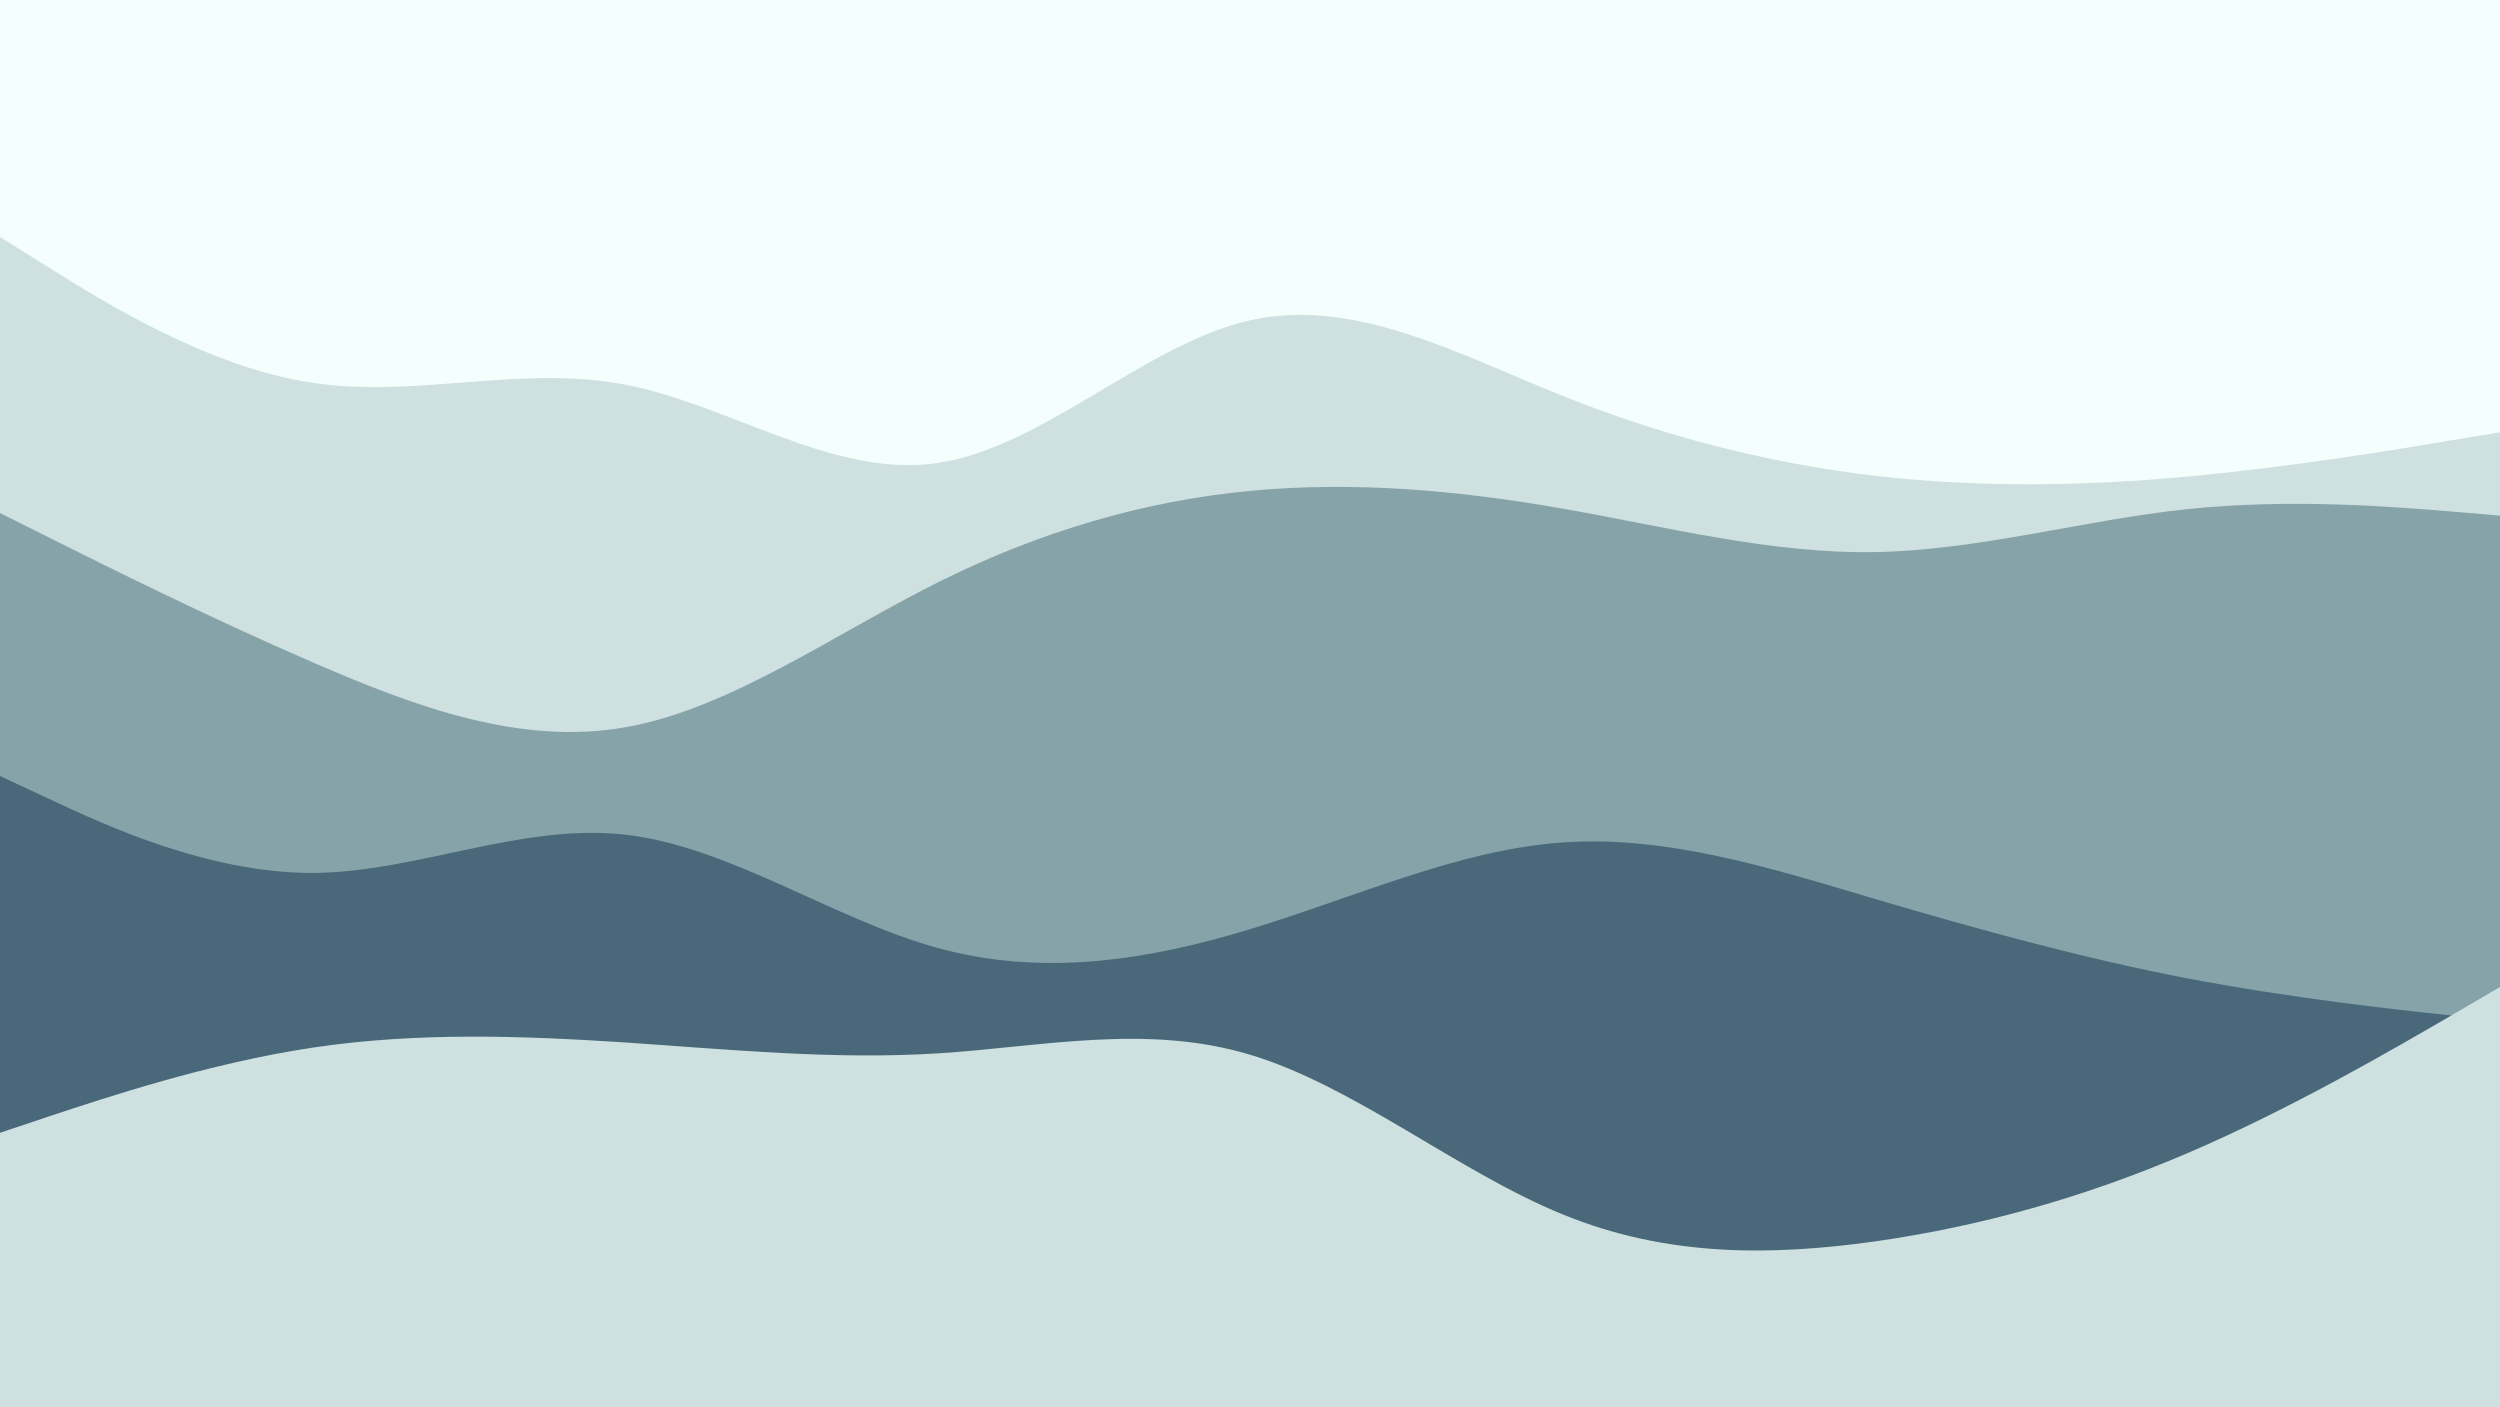
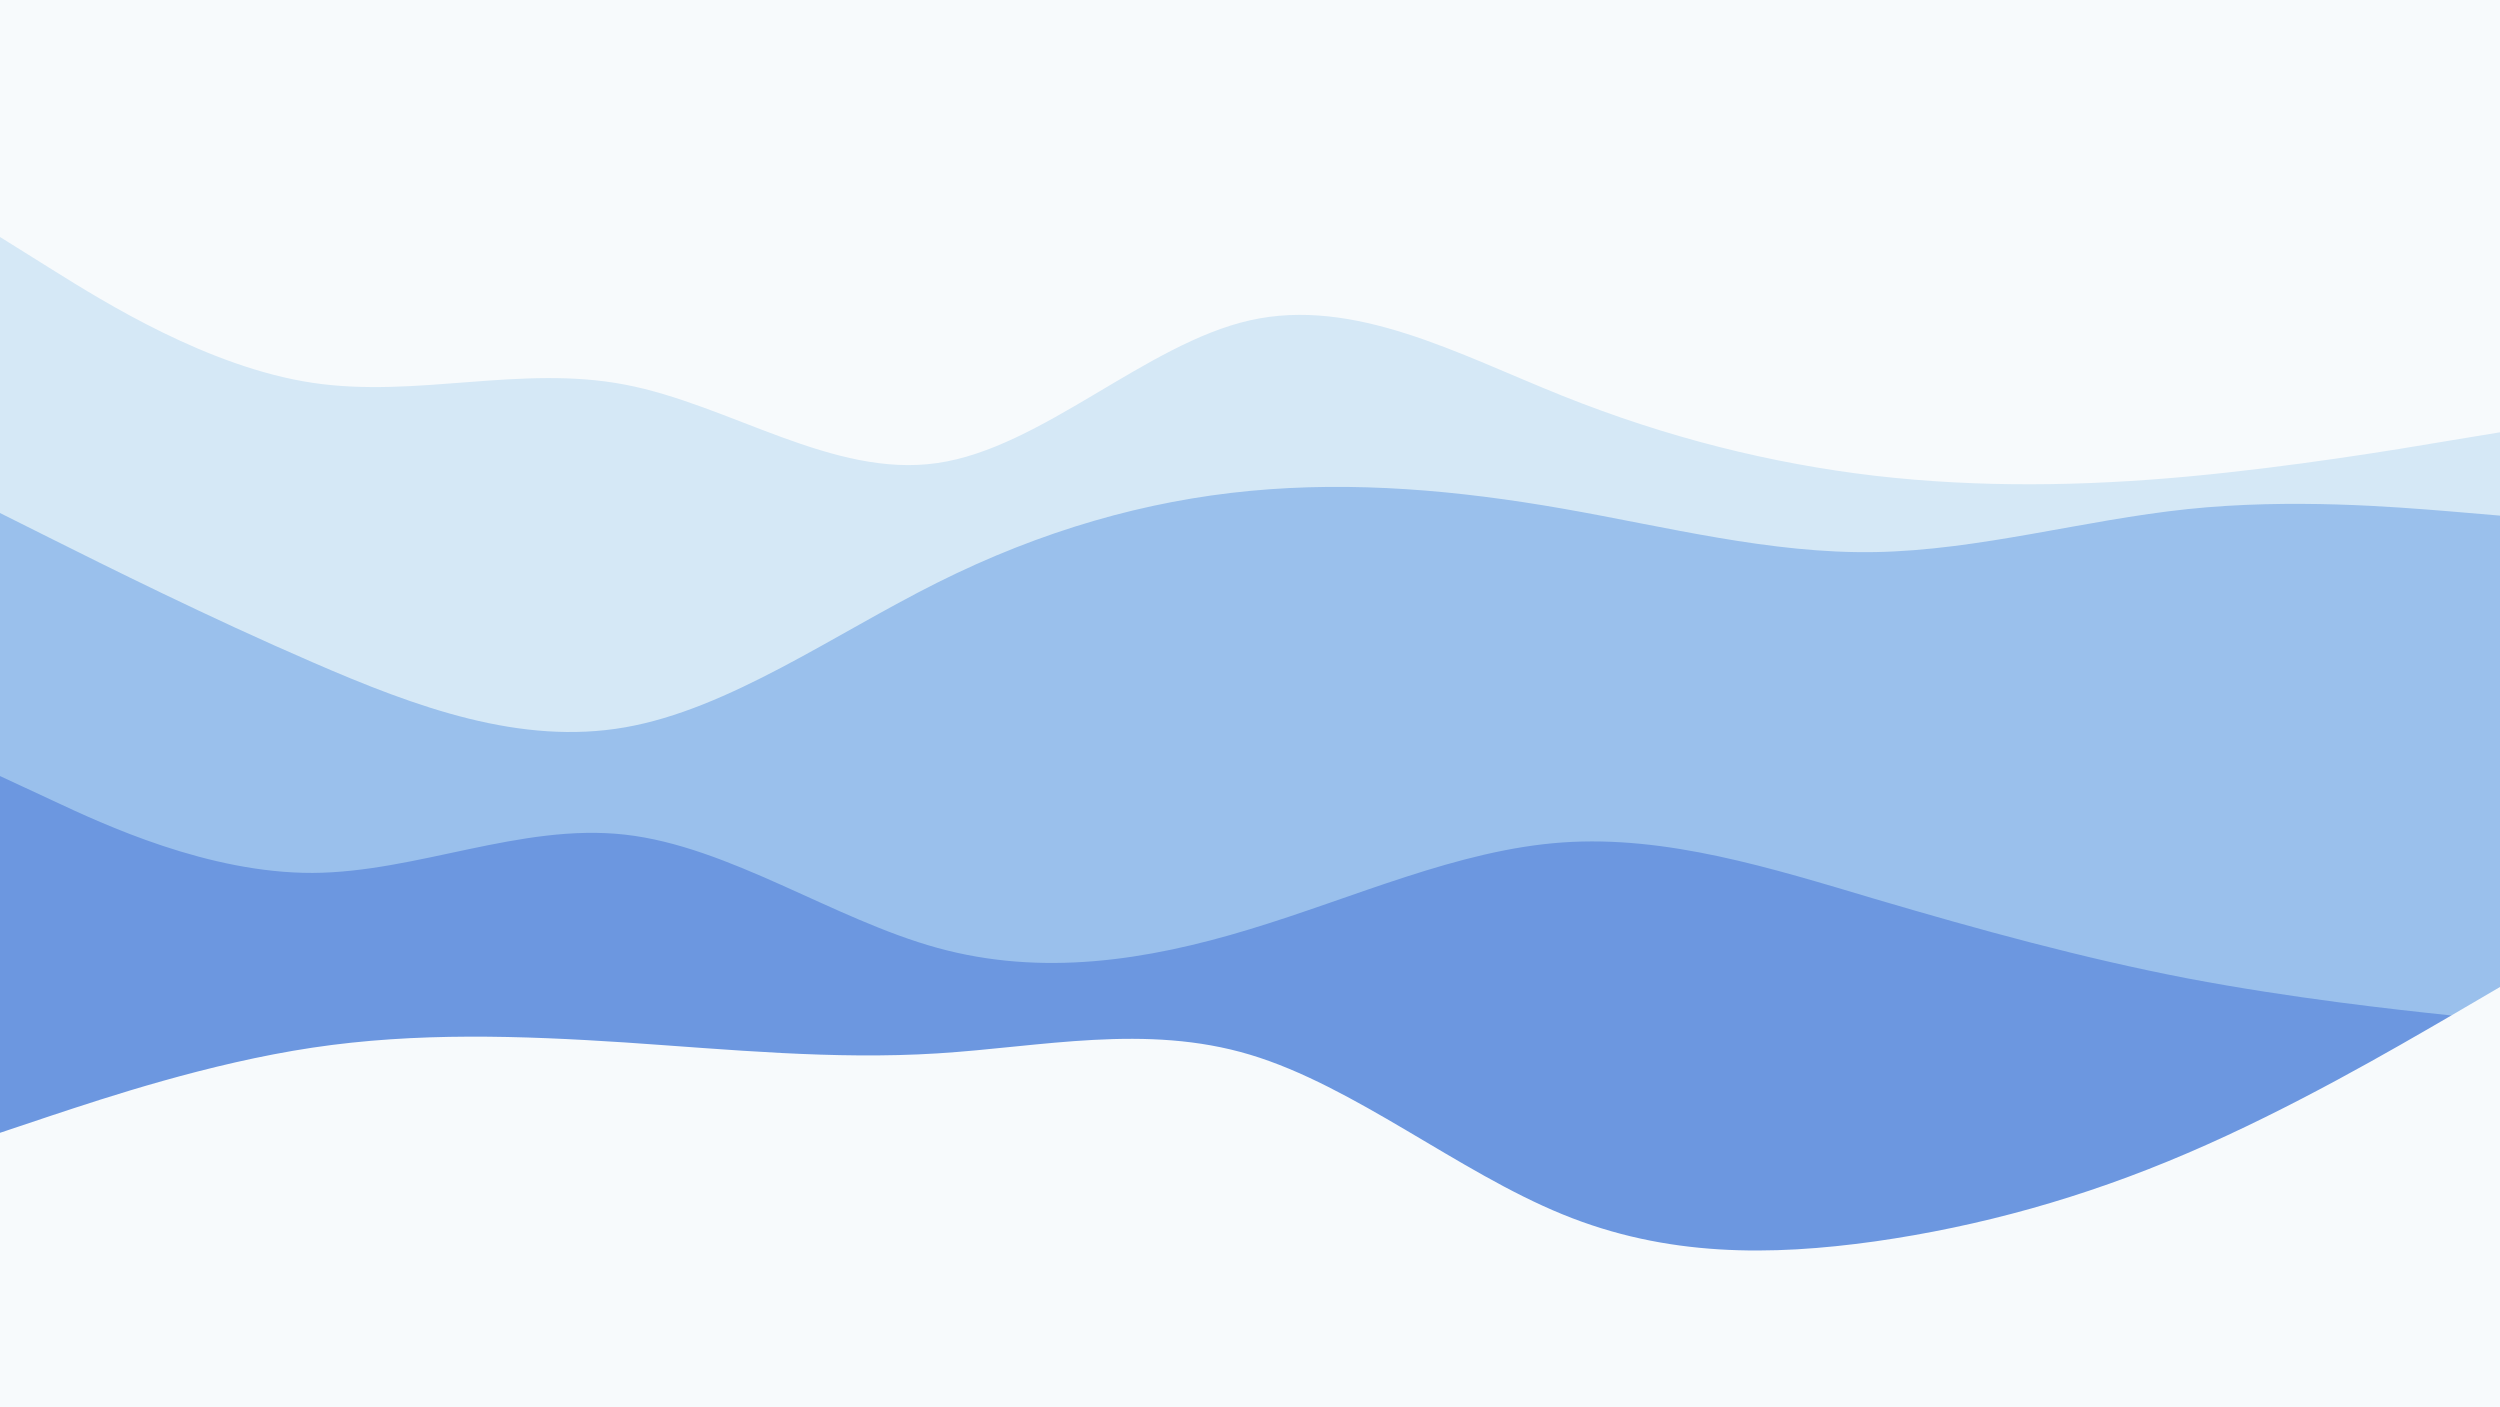
<svg xmlns="http://www.w3.org/2000/svg" id="visual" preserveAspectRatio="none" viewBox="0 0 960 540" width="960" height="540" version="1.1">
-   <rect x="0" y="0" width="960" height="540" fill="#F4FFFD" />
-   <path d="M0 91L20 103.5C40 116 80 141 120 147C160 153 200 140 240 147.7C280 155.3 320 183.7 360 177.8C400 172 440 132 480 123C520 114 560 136 600 152C640 168 680 178 720 182.7C760 187.3 800 186.7 840 183C880 179.3 920 172.7 940 169.3L960 166L960 541L940 541C920 541 880 541 840 541C800 541 760 541 720 541C680 541 640 541 600 541C560 541 520 541 480 541C440 541 400 541 360 541C320 541 280 541 240 541C200 541 160 541 120 541C80 541 40 541 20 541L0 541Z" fill="#CEE0DF" />
-   <path d="M0 197L20 207C40 217 80 237 120 254.3C160 271.7 200 286.3 240 279.3C280 272.3 320 243.7 360 223.7C400 203.7 440 192.3 480 188.5C520 184.7 560 188.3 600 195.3C640 202.3 680 212.7 720 212C760 211.3 800 199.7 840 195.5C880 191.3 920 194.7 940 196.3L960 198L960 541L940 541C920 541 880 541 840 541C800 541 760 541 720 541C680 541 640 541 600 541C560 541 520 541 480 541C440 541 400 541 360 541C320 541 280 541 240 541C200 541 160 541 120 541C80 541 40 541 20 541L0 541Z" fill="#87A3AA" />
-   <path d="M0 298L20 307.3C40 316.7 80 335.3 120 335.2C160 335 200 316 240 320.5C280 325 320 353 360 364C400 375 440 369 480 356.8C520 344.7 560 326.3 600 323.5C640 320.7 680 333.3 720 345.2C760 357 800 368 840 375.7C880 383.3 920 387.7 940 389.8L960 392L960 541L940 541C920 541 880 541 840 541C800 541 760 541 720 541C680 541 640 541 600 541C560 541 520 541 480 541C440 541 400 541 360 541C320 541 280 541 240 541C200 541 160 541 120 541C80 541 40 541 20 541L0 541Z" fill="#49697B" />
-   <path d="M0 435L20 428.3C40 421.7 80 408.3 120 402.3C160 396.3 200 397.7 240 400.3C280 403 320 407 360 404.5C400 402 440 393 480 405C520 417 560 450 600 466.3C640 482.7 680 482.3 720 476.7C760 471 800 460 840 442.8C880 425.7 920 402.3 940 390.7L960 379L960 541L940 541C920 541 880 541 840 541C800 541 760 541 720 541C680 541 640 541 600 541C560 541 520 541 480 541C440 541 400 541 360 541C320 541 280 541 240 541C200 541 160 541 120 541C80 541 40 541 20 541L0 541Z" fill="#CEE0DF" />
+   <rect x="0" y="0" width="960" height="540" fill="#F7FAFC" />
+   <path d="M0 91L20 103.5C40 116 80 141 120 147C160 153 200 140 240 147.7C280 155.3 320 183.7 360 177.8C400 172 440 132 480 123C520 114 560 136 600 152C640 168 680 178 720 182.7C760 187.3 800 186.7 840 183C880 179.3 920 172.7 940 169.3L960 166L960 541L940 541C920 541 880 541 840 541C800 541 760 541 720 541C680 541 640 541 600 541C560 541 520 541 480 541C440 541 400 541 360 541C320 541 280 541 240 541C200 541 160 541 120 541C80 541 40 541 20 541L0 541Z" fill="#D5E8F6" />
+   <path d="M0 197L20 207C40 217 80 237 120 254.3C160 271.7 200 286.3 240 279.3C280 272.3 320 243.7 360 223.7C400 203.7 440 192.3 480 188.5C520 184.7 560 188.3 600 195.3C640 202.3 680 212.7 720 212C760 211.3 800 199.7 840 195.5C880 191.3 920 194.7 940 196.3L960 198L960 541L940 541C920 541 880 541 840 541C800 541 760 541 720 541C680 541 640 541 600 541C560 541 520 541 480 541C440 541 400 541 360 541C320 541 280 541 240 541C200 541 160 541 120 541C80 541 40 541 20 541L0 541Z" fill="#9AC0EC" />
+   <path d="M0 298L20 307.3C40 316.7 80 335.3 120 335.2C160 335 200 316 240 320.5C280 325 320 353 360 364C400 375 440 369 480 356.8C520 344.7 560 326.3 600 323.5C640 320.7 680 333.3 720 345.2C760 357 800 368 840 375.7C880 383.3 920 387.7 940 389.8L960 392L960 541L940 541C920 541 880 541 840 541C800 541 760 541 720 541C680 541 640 541 600 541C560 541 520 541 480 541C440 541 400 541 360 541C320 541 280 541 240 541C200 541 160 541 120 541C80 541 40 541 20 541L0 541Z" fill="#6C97E0" />
+   <path d="M0 435L20 428.3C40 421.7 80 408.3 120 402.3C160 396.3 200 397.7 240 400.3C280 403 320 407 360 404.5C400 402 440 393 480 405C520 417 560 450 600 466.3C640 482.7 680 482.3 720 476.7C760 471 800 460 840 442.8C880 425.7 920 402.3 940 390.7L960 379L960 541L940 541C920 541 880 541 840 541C800 541 760 541 720 541C680 541 640 541 600 541C560 541 520 541 480 541C440 541 400 541 360 541C320 541 280 541 240 541C200 541 160 541 120 541C80 541 40 541 20 541L0 541Z" fill="#F7FAFC" />
</svg>
